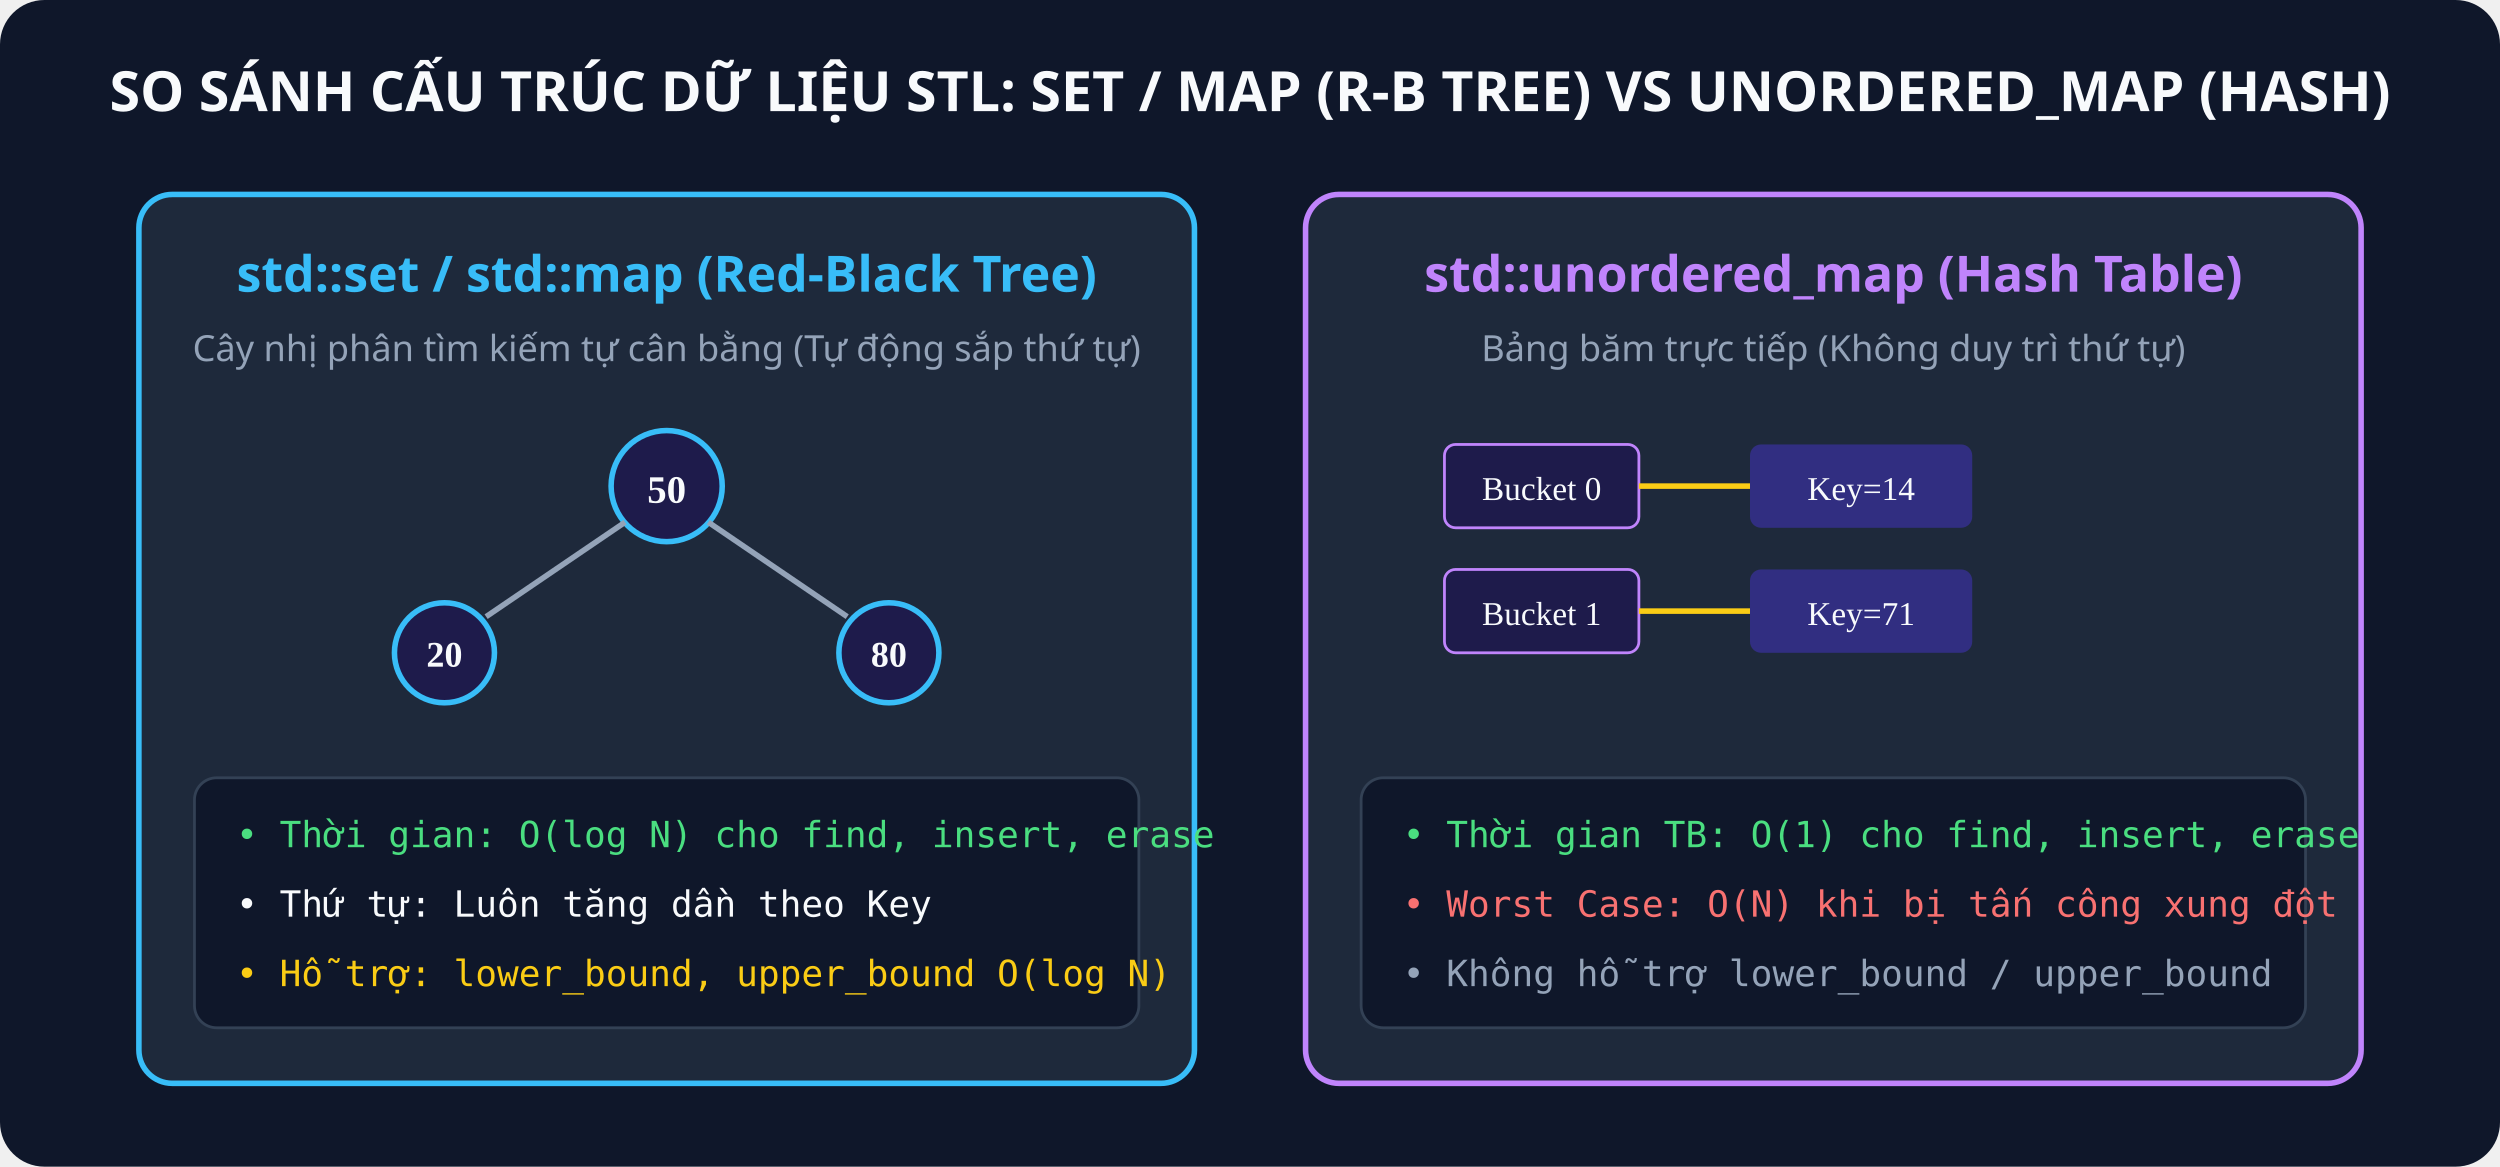
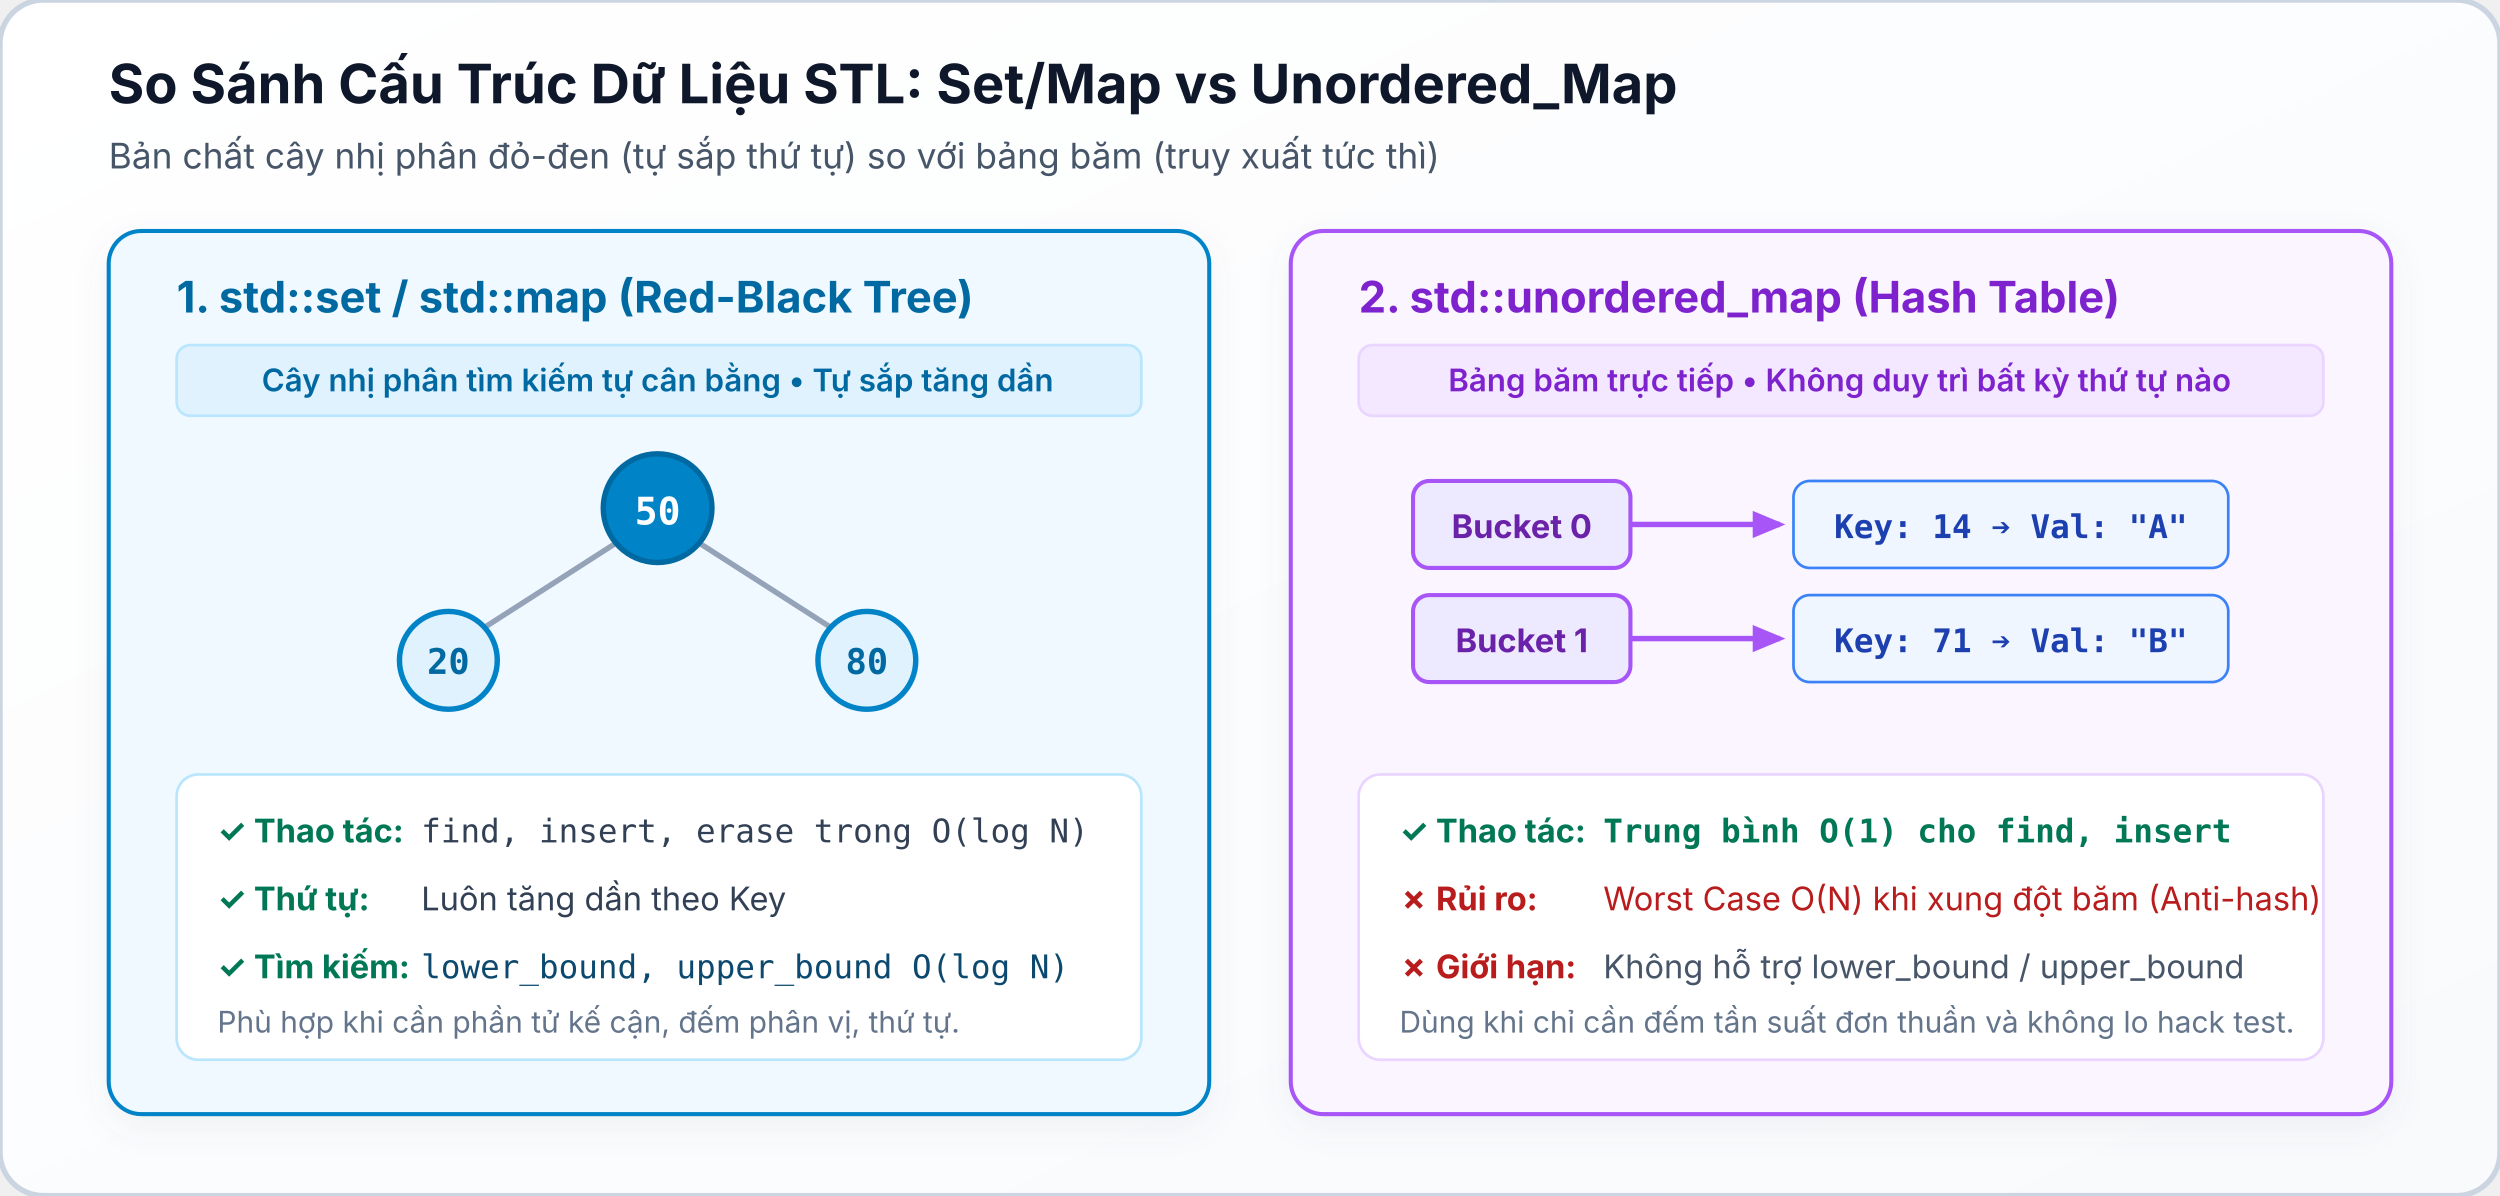
- <svg xmlns="http://www.w3.org/2000/svg" viewBox="0 0 900 420" width="100%" height="100%">
-   <rect width="900" height="420" fill="#0f172a" rx="16" />
-   <text x="450" y="40" fill="#f8fafc" font-family="system-ui, sans-serif" font-size="20" font-weight="bold" text-anchor="middle">SO SÁNH CẤU TRÚC DỮ LIỆU STL: SET / MAP (R-B TREE) VS UNORDERED_MAP (HASH)</text>
-   <rect x="50" y="70" width="380" height="320" rx="12" fill="#1e293b" stroke="#38bdf8" stroke-width="2" />
-   <text x="240" y="105" fill="#38bdf8" font-family="system-ui, sans-serif" font-size="18" font-weight="bold" text-anchor="middle">std::set / std::map (Red-Black Tree)</text>
-   <text x="240" y="130" fill="#94a3b8" font-family="system-ui, sans-serif" font-size="13" text-anchor="middle">Cây nhị phân tìm kiếm tự cân bằng (Tự động sắp thứ tự)</text>
-   <circle cx="240" cy="175" r="20" fill="#1e1b4b" stroke="#38bdf8" stroke-width="2" />
-   <text x="240" y="181" fill="#f8fafc" font-size="14" font-weight="bold" text-anchor="middle">50</text>
-   <circle cx="160" cy="235" r="18" fill="#1e1b4b" stroke="#38bdf8" stroke-width="2" />
-   <text x="160" y="240" fill="#f8fafc" font-size="13" font-weight="bold" text-anchor="middle">20</text>
-   <circle cx="320" cy="235" r="18" fill="#1e1b4b" stroke="#38bdf8" stroke-width="2" />
-   <text x="320" y="240" fill="#f8fafc" font-size="13" font-weight="bold" text-anchor="middle">80</text>
-   <line x1="225" y1="188" x2="175" y2="222" stroke="#94a3b8" stroke-width="2" />
-   <line x1="255" y1="188" x2="305" y2="222" stroke="#94a3b8" stroke-width="2" />
-   <rect x="70" y="280" width="340" height="90" rx="8" fill="#0f172a" stroke="#334155" stroke-width="1" />
-   <text x="85" y="305" fill="#4ade80" font-family="monospace" font-size="13">• Thời gian: O(log N) cho find, insert, erase</text>
-   <text x="85" y="330" fill="#f8fafc" font-family="monospace" font-size="13">• Thứ tự: Luôn tăng dần theo Key</text>
-   <text x="85" y="355" fill="#facc15" font-family="monospace" font-size="13">• Hỗ trợ: lower_bound, upper_bound O(log N)</text>
-   <rect x="470" y="70" width="380" height="320" rx="12" fill="#1e293b" stroke="#c084fc" stroke-width="2" />
-   <text x="660" y="105" fill="#c084fc" font-family="system-ui, sans-serif" font-size="18" font-weight="bold" text-anchor="middle">std::unordered_map (Hash Table)</text>
-   <text x="660" y="130" fill="#94a3b8" font-family="system-ui, sans-serif" font-size="13" text-anchor="middle">Bảng băm trực tiếp (Không duy trì thứ tự)</text>
-   <rect x="520" y="160" width="70" height="30" fill="#1e1b4b" stroke="#c084fc" rx="4" />
-   <text x="555" y="180" fill="#f8fafc" font-size="12" text-anchor="middle">Bucket 0</text>
-   <line x1="590" y1="175" x2="630" y2="175" stroke="#facc15" stroke-width="2" />
-   <rect x="630" y="160" width="80" height="30" fill="#312e81" rx="4" />
-   <text x="670" y="180" fill="#f8fafc" font-size="12" text-anchor="middle">Key=14</text>
-   <rect x="520" y="205" width="70" height="30" fill="#1e1b4b" stroke="#c084fc" rx="4" />
-   <text x="555" y="225" fill="#f8fafc" font-size="12" text-anchor="middle">Bucket 1</text>
-   <line x1="590" y1="220" x2="630" y2="220" stroke="#facc15" stroke-width="2" />
-   <rect x="630" y="205" width="80" height="30" fill="#312e81" rx="4" />
-   <text x="670" y="225" fill="#f8fafc" font-size="12" text-anchor="middle">Key=71</text>
-   <rect x="490" y="280" width="340" height="90" rx="8" fill="#0f172a" stroke="#334155" stroke-width="1" />
-   <text x="505" y="305" fill="#4ade80" font-family="monospace" font-size="13">• Thời gian TB: O(1) cho find, insert, erase</text>
-   <text x="505" y="330" fill="#f87171" font-family="monospace" font-size="13">• Worst Case: O(N) khi bị tấn công xung đột</text>
-   <text x="505" y="355" fill="#94a3b8" font-family="monospace" font-size="13">• Không hỗ trợ lower_bound / upper_bound</text>
+ <svg xmlns="http://www.w3.org/2000/svg" viewBox="0 0 920 440" width="100%" height="100%">
+   <defs>
+     <linearGradient id="bgGrad" x1="0%" y1="0%" x2="100%" y2="100%">
+       <stop offset="0%" stop-color="#FFFFFF" />
+       <stop offset="100%" stop-color="#F8FAFC" />
+     </linearGradient>
+     <filter id="cardShadow" x="-5%" y="-5%" width="110%" height="110%">
+       <feDropShadow dx="0" dy="4" stdDeviation="6" flood-color="#64748B" flood-opacity="0.08" />
+     </filter>
+     <marker id="arrowHash" markerWidth="7" markerHeight="7" refX="5" refY="3.5" orient="auto">
+       <path d="M 0 1 L 6 3.5 L 0 6 Z" fill="#A855F7" />
+     </marker>
+   </defs>
+   <rect width="920" height="440" rx="16" fill="url(#bgGrad)" stroke="#CBD5E1" stroke-width="2" />
+   <text x="40" y="38" fill="#0F172A" font-family="system-ui, -apple-system, sans-serif" font-size="20" font-weight="700">So Sánh Cấu Trúc Dữ Liệu STL: Set/Map vs Unordered_Map</text>
+   <text x="40" y="62" fill="#475569" font-family="system-ui, -apple-system, sans-serif" font-size="13">Bản chất cây nhị phân đỏ-đen (tự sắp thứ tự) so với bảng băm (truy xuất tức thì)</text>
+   <g transform="translate(40, 85)">
+     <g transform="translate(0, 0)" filter="url(#cardShadow)">
+       <rect width="405" height="325" rx="12" fill="#F0F9FF" stroke="#0284C7" stroke-width="1.5" />
+       <text x="25" y="30" fill="#0369A1" font-family="system-ui, -apple-system, sans-serif" font-size="16" font-weight="700">1. std::set / std::map (Red-Black Tree)</text>
+       <g transform="translate(25, 42)">
+         <rect width="355" height="26" rx="5" fill="#E0F2FE" stroke="#BAE6FD" stroke-width="1" />
+         <text x="177" y="17" fill="#0369A1" font-family="system-ui, -apple-system, sans-serif" font-size="11.5" font-weight="600" text-anchor="middle">Cây nhị phân tìm kiếm tự cân bằng • Tự sắp tăng dần</text>
+       </g>
+       <g transform="translate(0, 78)">
+         <line x1="188" y1="36" x2="135" y2="70" stroke="#94A3B8" stroke-width="2" />
+         <line x1="216" y1="36" x2="269" y2="70" stroke="#94A3B8" stroke-width="2" />
+         <circle cx="202" cy="24" r="20" fill="#0284C7" stroke="#0369A1" stroke-width="2" />
+         <text x="202" y="30" fill="#FFFFFF" font-family="monospace" font-size="14" font-weight="700" text-anchor="middle">50</text>
+         <circle cx="125" cy="80" r="18" fill="#E0F2FE" stroke="#0284C7" stroke-width="2" />
+         <text x="125" y="85" fill="#0369A1" font-family="monospace" font-size="13" font-weight="700" text-anchor="middle">20</text>
+         <circle cx="279" cy="80" r="18" fill="#E0F2FE" stroke="#0284C7" stroke-width="2" />
+         <text x="279" y="85" fill="#0369A1" font-family="monospace" font-size="13" font-weight="700" text-anchor="middle">80</text>
+       </g>
+       <g transform="translate(25, 200)">
+         <rect width="355" height="105" rx="8" fill="#FFFFFF" stroke="#BAE6FD" stroke-width="1" />
+         <text x="15" y="25" fill="#047857" font-family="system-ui, -apple-system, sans-serif" font-size="12" font-weight="700">✓ Thao tác:</text>
+         <text x="90" y="25" fill="#334155" font-family="monospace" font-size="12">find, insert, erase trong O(log N)</text>
+         <text x="15" y="50" fill="#047857" font-family="system-ui, -apple-system, sans-serif" font-size="12" font-weight="700">✓ Thứ tự:</text>
+         <text x="90" y="50" fill="#334155" font-family="system-ui, -apple-system, sans-serif" font-size="12">Luôn tăng dần theo Key</text>
+         <text x="15" y="75" fill="#047857" font-family="system-ui, -apple-system, sans-serif" font-size="12" font-weight="700">✓ Tìm kiếm:</text>
+         <text x="90" y="75" fill="#0C4A6E" font-family="monospace" font-size="12">lower_bound, upper_bound O(log N)</text>
+         <text x="15" y="95" fill="#64748B" font-family="system-ui, -apple-system, sans-serif" font-size="11">Phù hợp khi cần phần tử kế cận, đếm phân vị, thứ tự.</text>
+       </g>
+     </g>
+     <g transform="translate(435, 0)" filter="url(#cardShadow)">
+       <rect width="405" height="325" rx="12" fill="#FAF5FF" stroke="#A855F7" stroke-width="1.5" />
+       <text x="25" y="30" fill="#7E22CE" font-family="system-ui, -apple-system, sans-serif" font-size="16" font-weight="700">2. std::unordered_map (Hash Table)</text>
+       <g transform="translate(25, 42)">
+         <rect width="355" height="26" rx="5" fill="#F3E8FF" stroke="#E9D5FF" stroke-width="1" />
+         <text x="177" y="17" fill="#7E22CE" font-family="system-ui, -apple-system, sans-serif" font-size="11.5" font-weight="600" text-anchor="middle">Bảng băm trực tiếp • Không duy trì bất kỳ thứ tự nào</text>
+       </g>
+       <g transform="translate(25, 82)">
+         <g transform="translate(20, 10)">
+           <rect width="80" height="32" rx="6" fill="#EDE9FE" stroke="#A855F7" stroke-width="1.5" />
+           <text x="40" y="21" fill="#6B21A8" font-family="system-ui, -apple-system, sans-serif" font-size="12" font-weight="700" text-anchor="middle">Bucket 0</text>
+           <line x1="80" y1="16" x2="135" y2="16" stroke="#A855F7" stroke-width="2" marker-end="url(#arrowHash)" />
+           <rect x="140" width="160" height="32" rx="6" fill="#EFF6FF" stroke="#3B82F6" stroke-width="1" />
+           <text x="220" y="21" fill="#1E40AF" font-family="monospace" font-size="12" font-weight="600" text-anchor="middle">Key: 14 ➔ Val: "A"</text>
+         </g>
+         <g transform="translate(20, 52)">
+           <rect width="80" height="32" rx="6" fill="#EDE9FE" stroke="#A855F7" stroke-width="1.5" />
+           <text x="40" y="21" fill="#6B21A8" font-family="system-ui, -apple-system, sans-serif" font-size="12" font-weight="700" text-anchor="middle">Bucket 1</text>
+           <line x1="80" y1="16" x2="135" y2="16" stroke="#A855F7" stroke-width="2" marker-end="url(#arrowHash)" />
+           <rect x="140" width="160" height="32" rx="6" fill="#EFF6FF" stroke="#3B82F6" stroke-width="1" />
+           <text x="220" y="21" fill="#1E40AF" font-family="monospace" font-size="12" font-weight="600" text-anchor="middle">Key: 71 ➔ Val: "B"</text>
+         </g>
+       </g>
+       <g transform="translate(25, 200)">
+         <rect width="355" height="105" rx="8" fill="#FFFFFF" stroke="#E9D5FF" stroke-width="1" />
+         <text x="15" y="25" fill="#047857" font-family="system-ui, -apple-system, sans-serif" font-size="12" font-weight="700">✓ Thao tác:</text>
+         <text x="90" y="25" fill="#047857" font-family="monospace" font-size="12" font-weight="700">Trung bình O(1) cho find, insert</text>
+         <text x="15" y="50" fill="#B91C1C" font-family="system-ui, -apple-system, sans-serif" font-size="12" font-weight="700">✗ Rủi ro:</text>
+         <text x="90" y="50" fill="#B91C1C" font-family="system-ui, -apple-system, sans-serif" font-size="12">Worst Case O(N) khi xung đột băm (Anti-hash)</text>
+         <text x="15" y="75" fill="#B91C1C" font-family="system-ui, -apple-system, sans-serif" font-size="12" font-weight="700">✗ Giới hạn:</text>
+         <text x="90" y="75" fill="#475569" font-family="system-ui, -apple-system, sans-serif" font-size="12">Không hỗ trợ lower_bound / upper_bound</text>
+         <text x="15" y="95" fill="#64748B" font-family="system-ui, -apple-system, sans-serif" font-size="11">Dùng khi chỉ cần đếm tần suất đơn thuần và không lo hack test.</text>
+       </g>
+     </g>
+   </g>
</svg>
